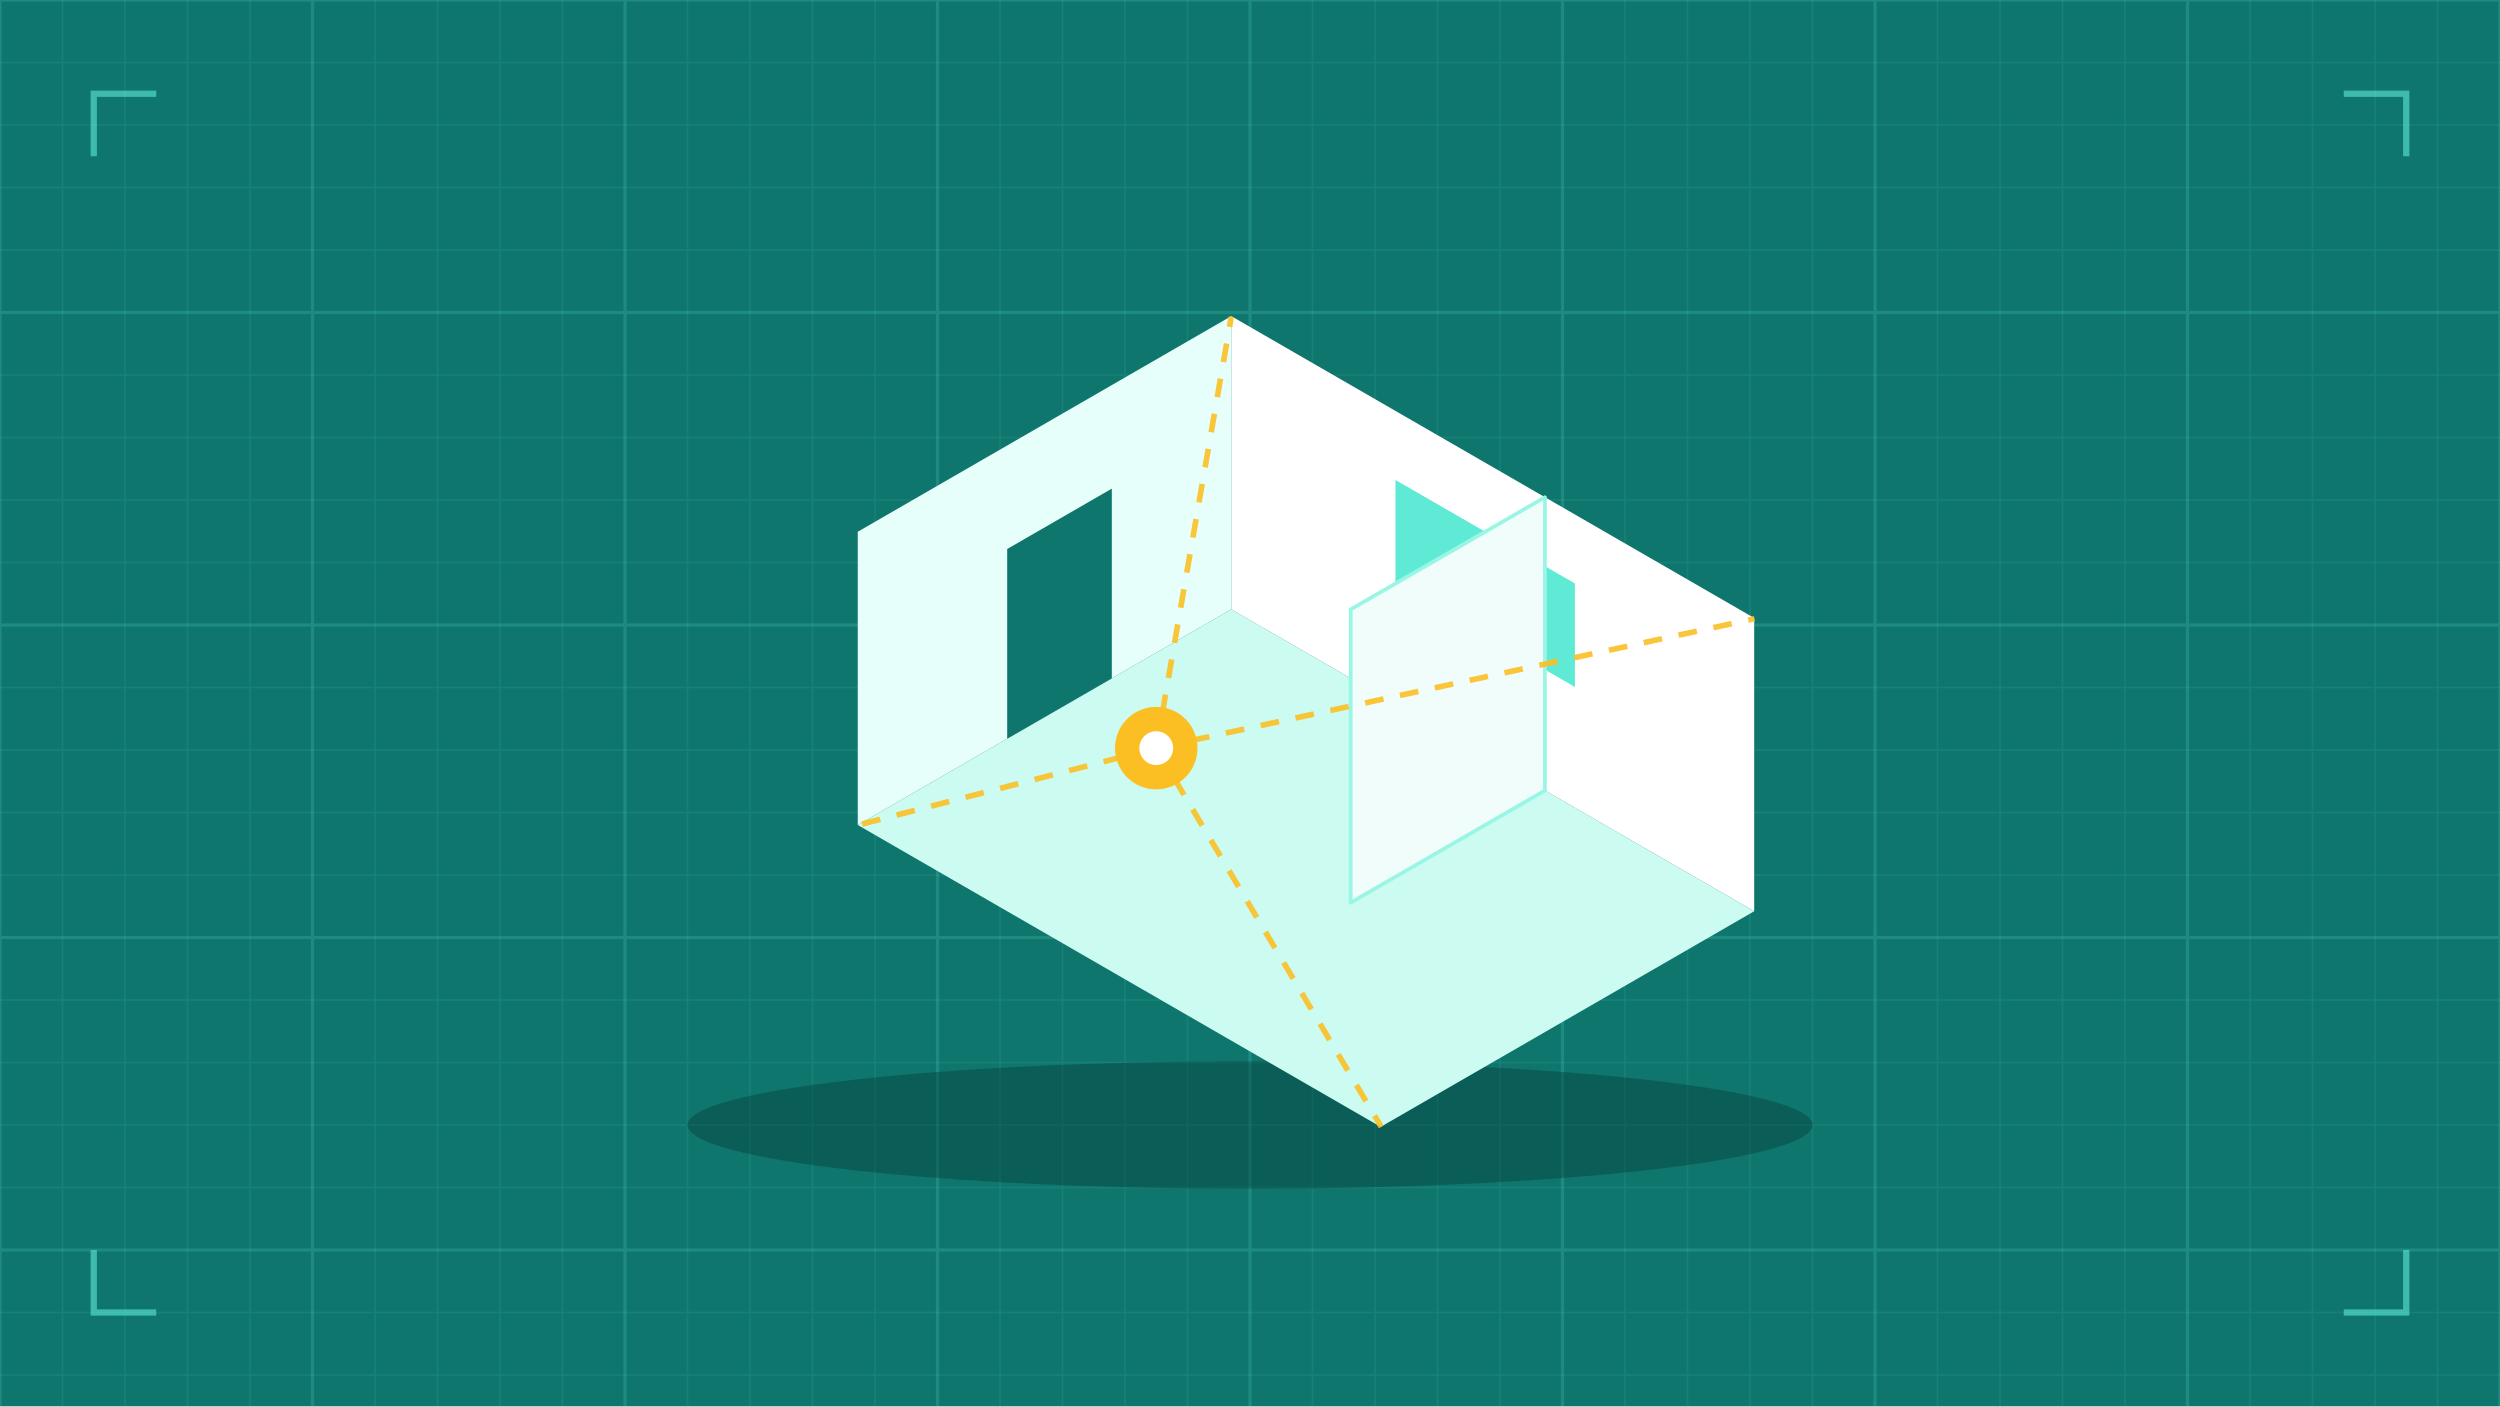
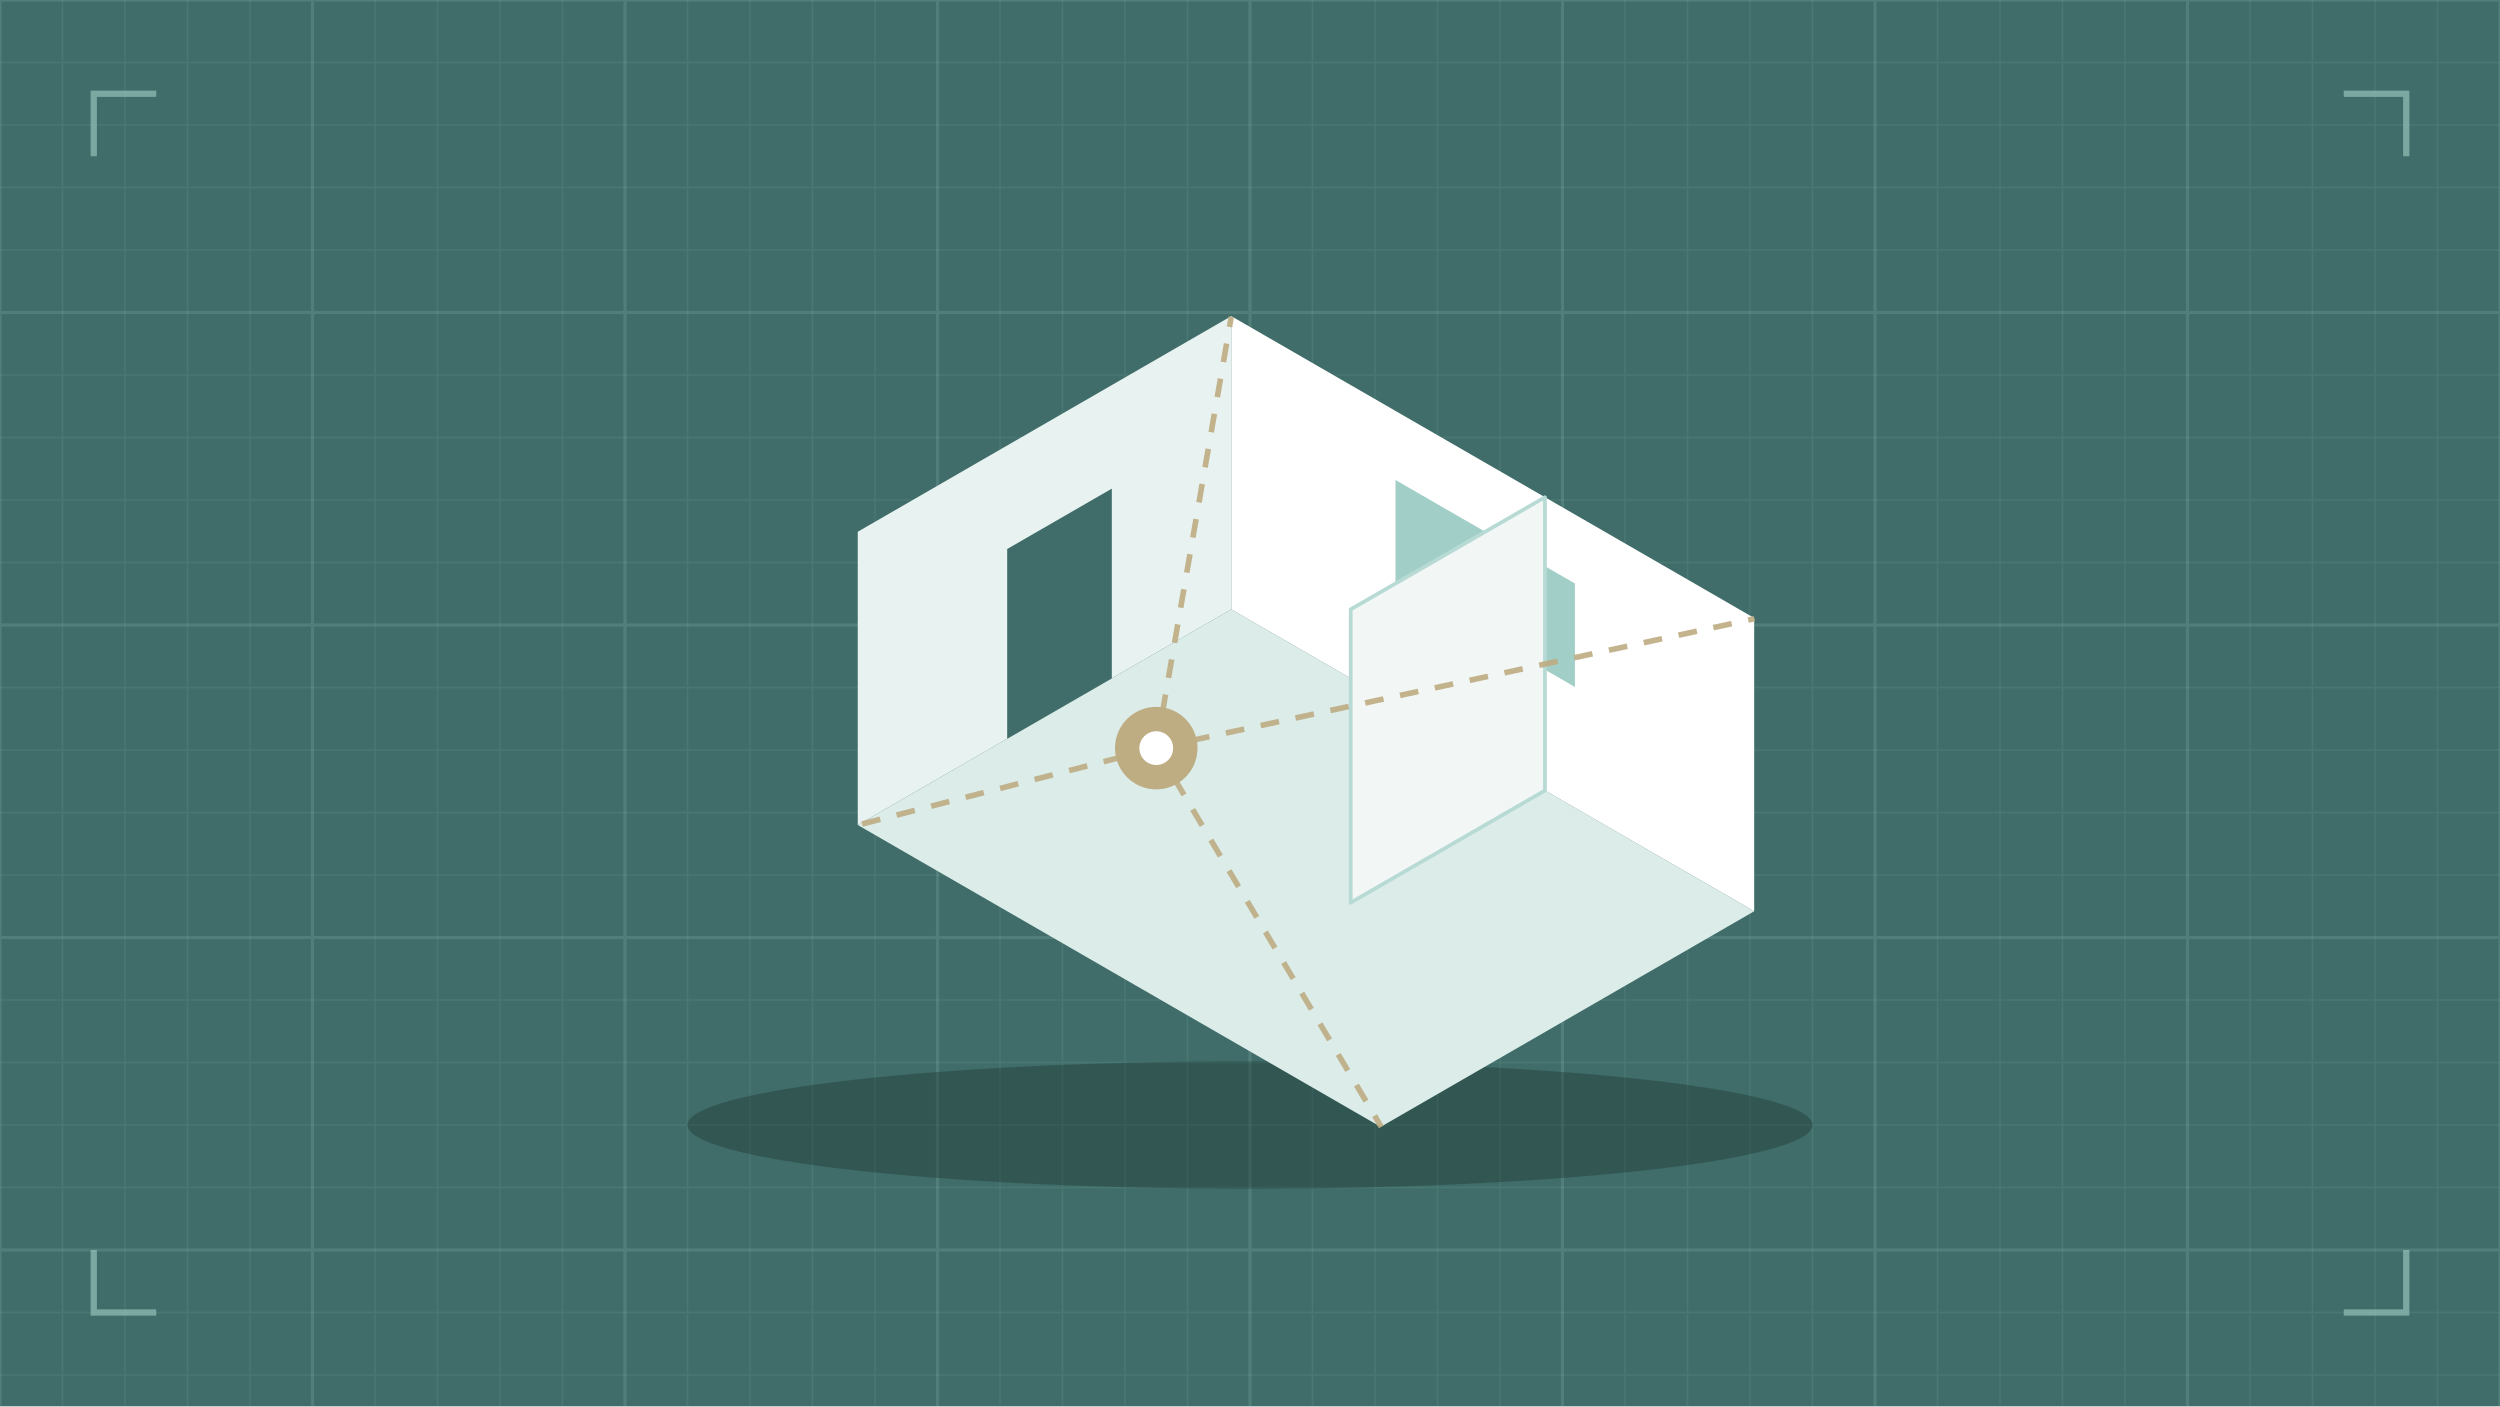
<svg xmlns="http://www.w3.org/2000/svg" viewBox="0 0 1600 900" width="1600" height="900">
-   <rect width="1600" height="900" fill="#0f766e" />
-   <g stroke="#5eead4" stroke-width="1" opacity="0.10">
+   <rect width="1600" height="900" fill="#406d69" />
+   <g stroke="#a1cfc7" stroke-width="1" opacity="0.10">
    <line x1="40" y1="0" x2="40" y2="900" />
    <line x1="80" y1="0" x2="80" y2="900" />
    <line x1="120" y1="0" x2="120" y2="900" />
    <line x1="160" y1="0" x2="160" y2="900" />
    <line x1="240" y1="0" x2="240" y2="900" />
    <line x1="280" y1="0" x2="280" y2="900" />
    <line x1="320" y1="0" x2="320" y2="900" />
    <line x1="360" y1="0" x2="360" y2="900" />
    <line x1="440" y1="0" x2="440" y2="900" />
    <line x1="480" y1="0" x2="480" y2="900" />
    <line x1="520" y1="0" x2="520" y2="900" />
    <line x1="560" y1="0" x2="560" y2="900" />
    <line x1="640" y1="0" x2="640" y2="900" />
    <line x1="680" y1="0" x2="680" y2="900" />
    <line x1="720" y1="0" x2="720" y2="900" />
    <line x1="760" y1="0" x2="760" y2="900" />
    <line x1="840" y1="0" x2="840" y2="900" />
    <line x1="880" y1="0" x2="880" y2="900" />
    <line x1="920" y1="0" x2="920" y2="900" />
    <line x1="960" y1="0" x2="960" y2="900" />
    <line x1="1040" y1="0" x2="1040" y2="900" />
    <line x1="1080" y1="0" x2="1080" y2="900" />
    <line x1="1120" y1="0" x2="1120" y2="900" />
    <line x1="1160" y1="0" x2="1160" y2="900" />
    <line x1="1240" y1="0" x2="1240" y2="900" />
    <line x1="1280" y1="0" x2="1280" y2="900" />
    <line x1="1320" y1="0" x2="1320" y2="900" />
    <line x1="1360" y1="0" x2="1360" y2="900" />
    <line x1="1440" y1="0" x2="1440" y2="900" />
    <line x1="1480" y1="0" x2="1480" y2="900" />
    <line x1="1520" y1="0" x2="1520" y2="900" />
    <line x1="1560" y1="0" x2="1560" y2="900" />
    <line x1="0" y1="40" x2="1600" y2="40" />
    <line x1="0" y1="80" x2="1600" y2="80" />
    <line x1="0" y1="120" x2="1600" y2="120" />
    <line x1="0" y1="160" x2="1600" y2="160" />
    <line x1="0" y1="240" x2="1600" y2="240" />
    <line x1="0" y1="280" x2="1600" y2="280" />
    <line x1="0" y1="320" x2="1600" y2="320" />
    <line x1="0" y1="360" x2="1600" y2="360" />
    <line x1="0" y1="440" x2="1600" y2="440" />
    <line x1="0" y1="480" x2="1600" y2="480" />
    <line x1="0" y1="520" x2="1600" y2="520" />
    <line x1="0" y1="560" x2="1600" y2="560" />
    <line x1="0" y1="640" x2="1600" y2="640" />
    <line x1="0" y1="680" x2="1600" y2="680" />
    <line x1="0" y1="720" x2="1600" y2="720" />
    <line x1="0" y1="760" x2="1600" y2="760" />
    <line x1="0" y1="840" x2="1600" y2="840" />
    <line x1="0" y1="880" x2="1600" y2="880" />
  </g>
-   <g stroke="#5eead4" stroke-width="2" opacity="0.18">
+   <g stroke="#a1cfc7" stroke-width="2" opacity="0.18">
    <line x1="0" y1="0" x2="0" y2="900" />
    <line x1="200" y1="0" x2="200" y2="900" />
    <line x1="400" y1="0" x2="400" y2="900" />
    <line x1="600" y1="0" x2="600" y2="900" />
    <line x1="800" y1="0" x2="800" y2="900" />
    <line x1="1000" y1="0" x2="1000" y2="900" />
    <line x1="1200" y1="0" x2="1200" y2="900" />
    <line x1="1400" y1="0" x2="1400" y2="900" />
    <line x1="1600" y1="0" x2="1600" y2="900" />
    <line x1="0" y1="0" x2="1600" y2="0" />
    <line x1="0" y1="200" x2="1600" y2="200" />
    <line x1="0" y1="400" x2="1600" y2="400" />
    <line x1="0" y1="600" x2="1600" y2="600" />
    <line x1="0" y1="800" x2="1600" y2="800" />
  </g>
-   <path d="M 60 100 V 60 H 100" fill="none" stroke="#5eead4" stroke-width="4" opacity="0.6" />
-   <path d="M 1540 100 V 60 H 1500" fill="none" stroke="#5eead4" stroke-width="4" opacity="0.6" />
-   <path d="M 60 800 V 840 H 100" fill="none" stroke="#5eead4" stroke-width="4" opacity="0.6" />
-   <path d="M 1540 800 V 840 H 1500" fill="none" stroke="#5eead4" stroke-width="4" opacity="0.6" />
+   <path d="M 60 100 V 60 H 100" fill="none" stroke="#a1cfc7" stroke-width="4" opacity="0.6" />
+   <path d="M 1540 100 V 60 H 1500" fill="none" stroke="#a1cfc7" stroke-width="4" opacity="0.6" />
+   <path d="M 60 800 V 840 H 100" fill="none" stroke="#a1cfc7" stroke-width="4" opacity="0.6" />
+   <path d="M 1540 800 V 840 H 1500" fill="none" stroke="#a1cfc7" stroke-width="4" opacity="0.6" />
  <g transform="translate(800 450) scale(1.2) translate(-1150 -520)">
-     <ellipse cx="1150" cy="745" rx="300" ry="34" fill="#042f2e" opacity="0.35" />
-     <polygon points="1140.0,470.0 1418.9,631.0 1219.7,746.0 940.8,585.0" fill="#ccfbf1" opacity="1" />
+     <ellipse cx="1150" cy="745" rx="300" ry="34" fill="#182e2c" opacity="0.35" />
+     <polygon points="1140.0,470.0 1418.9,631.0 1219.7,746.0 940.8,585.0" fill="#dbece9" opacity="1" />
    <polygon points="1140.0,470.0 1418.9,631.0 1418.9,474.6 1140.0,313.6" fill="#ffffff" opacity="1" />
-     <polygon points="1140.0,470.0 940.8,585.0 940.8,428.6 1140.0,313.6" fill="#e6fffb" opacity="1" />
-     <polygon points="1227.6,456.2 1323.3,511.4 1323.3,456.2 1227.6,401.0" fill="#5eead4" opacity="1" />
-     <polygon points="1076.3,506.8 1020.5,539.0 1020.5,437.8 1076.3,405.6" fill="#0f766e" opacity="1" />
-     <polygon points="1307.3,566.6 1203.7,626.4 1203.7,470.0 1307.3,410.2" fill="#f0fdfa" opacity="1" stroke="#99f6e4" stroke-width="2" stroke-linejoin="round" />
-     <g stroke="#fbbf24" stroke-width="3" stroke-dasharray="10 9" opacity="0.9">
+     <polygon points="1140.0,470.0 940.8,585.0 940.8,428.6 1140.0,313.6" fill="#e8f3f1" opacity="1" />
+     <polygon points="1227.6,456.2 1323.3,511.4 1323.3,456.2 1227.6,401.0" fill="#a1cfc7" opacity="1" />
+     <polygon points="1076.3,506.8 1020.5,539.0 1020.5,437.8 1076.3,405.6" fill="#406d69" opacity="1" />
+     <polygon points="1307.3,566.6 1203.7,626.4 1203.7,470.0 1307.3,410.2" fill="#f2f7f6" opacity="1" stroke="#b7dad4" stroke-width="2" stroke-linejoin="round" />
+     <g stroke="#beac82" stroke-width="3" stroke-dasharray="10 9" opacity="0.9">
      <line x1="1100" y1="544" x2="1140" y2="314" />
      <line x1="1100" y1="544" x2="1419" y2="475" />
      <line x1="1100" y1="544" x2="941" y2="585" />
      <line x1="1100" y1="544" x2="1220" y2="746" />
    </g>
-     <circle cx="1100" cy="544" r="22" fill="#fbbf24" />
+     <circle cx="1100" cy="544" r="22" fill="#beac82" />
    <circle cx="1100" cy="544" r="9" fill="#ffffff" />
  </g>
</svg>
